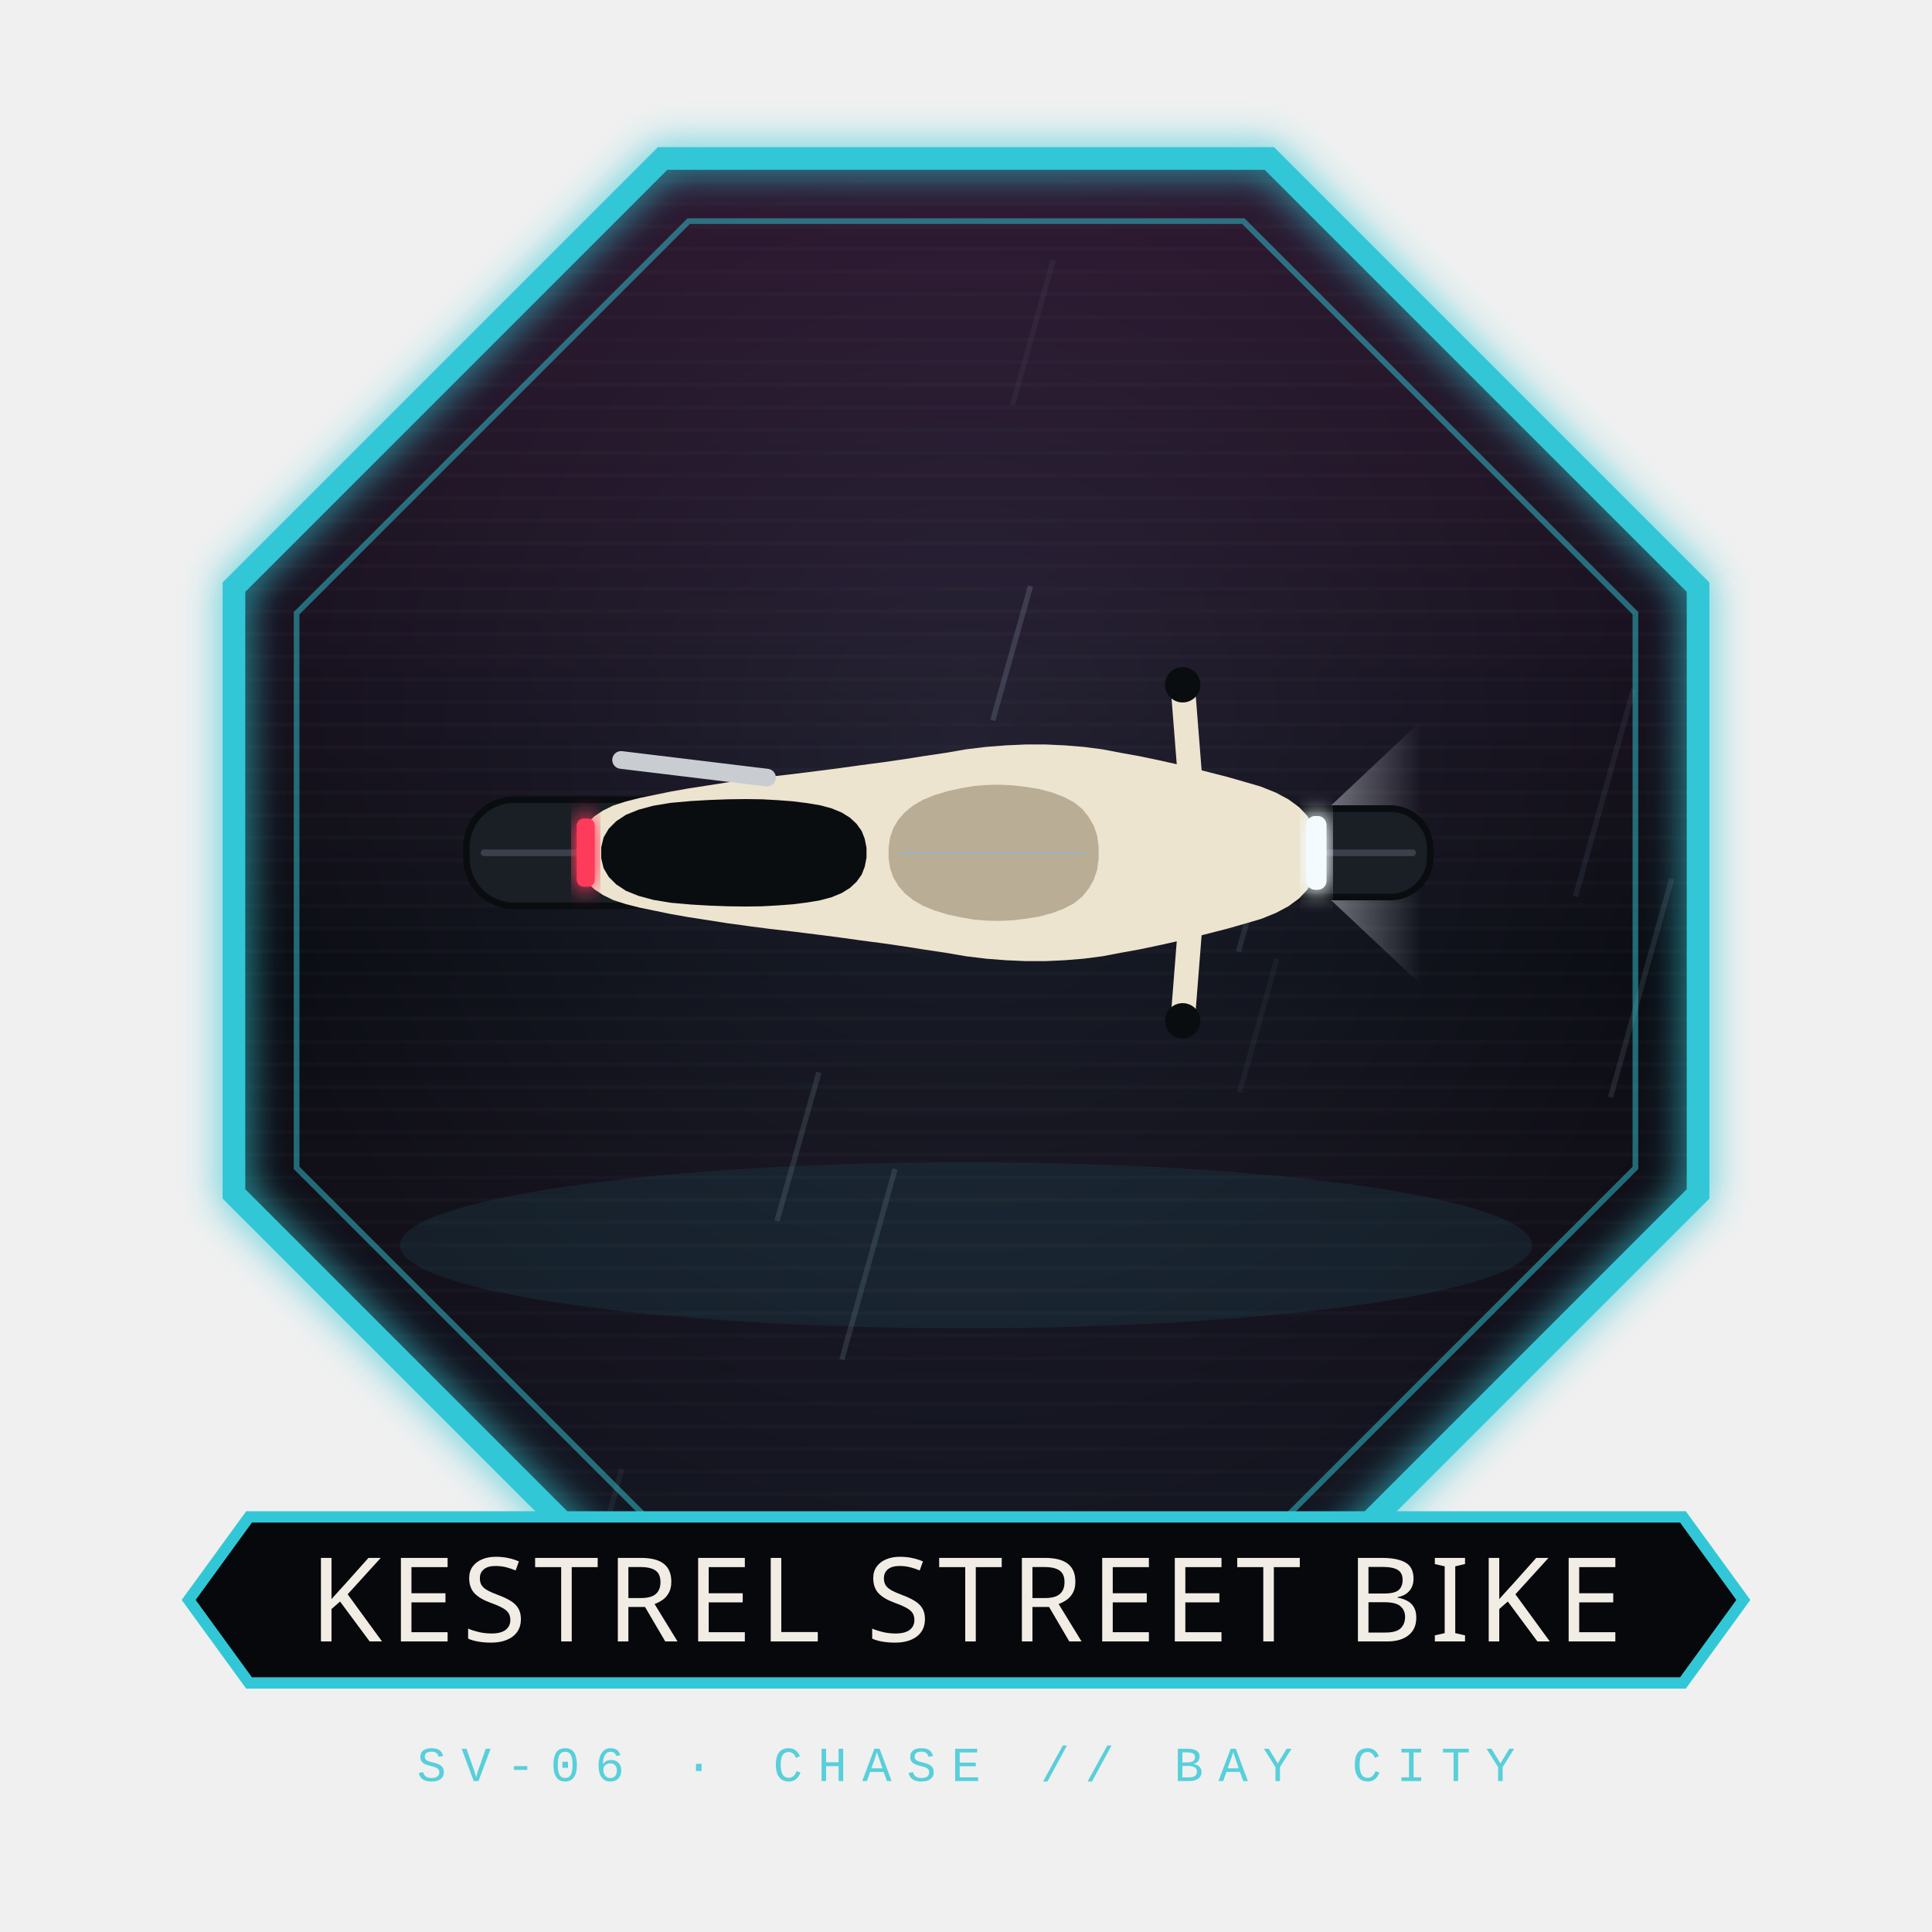
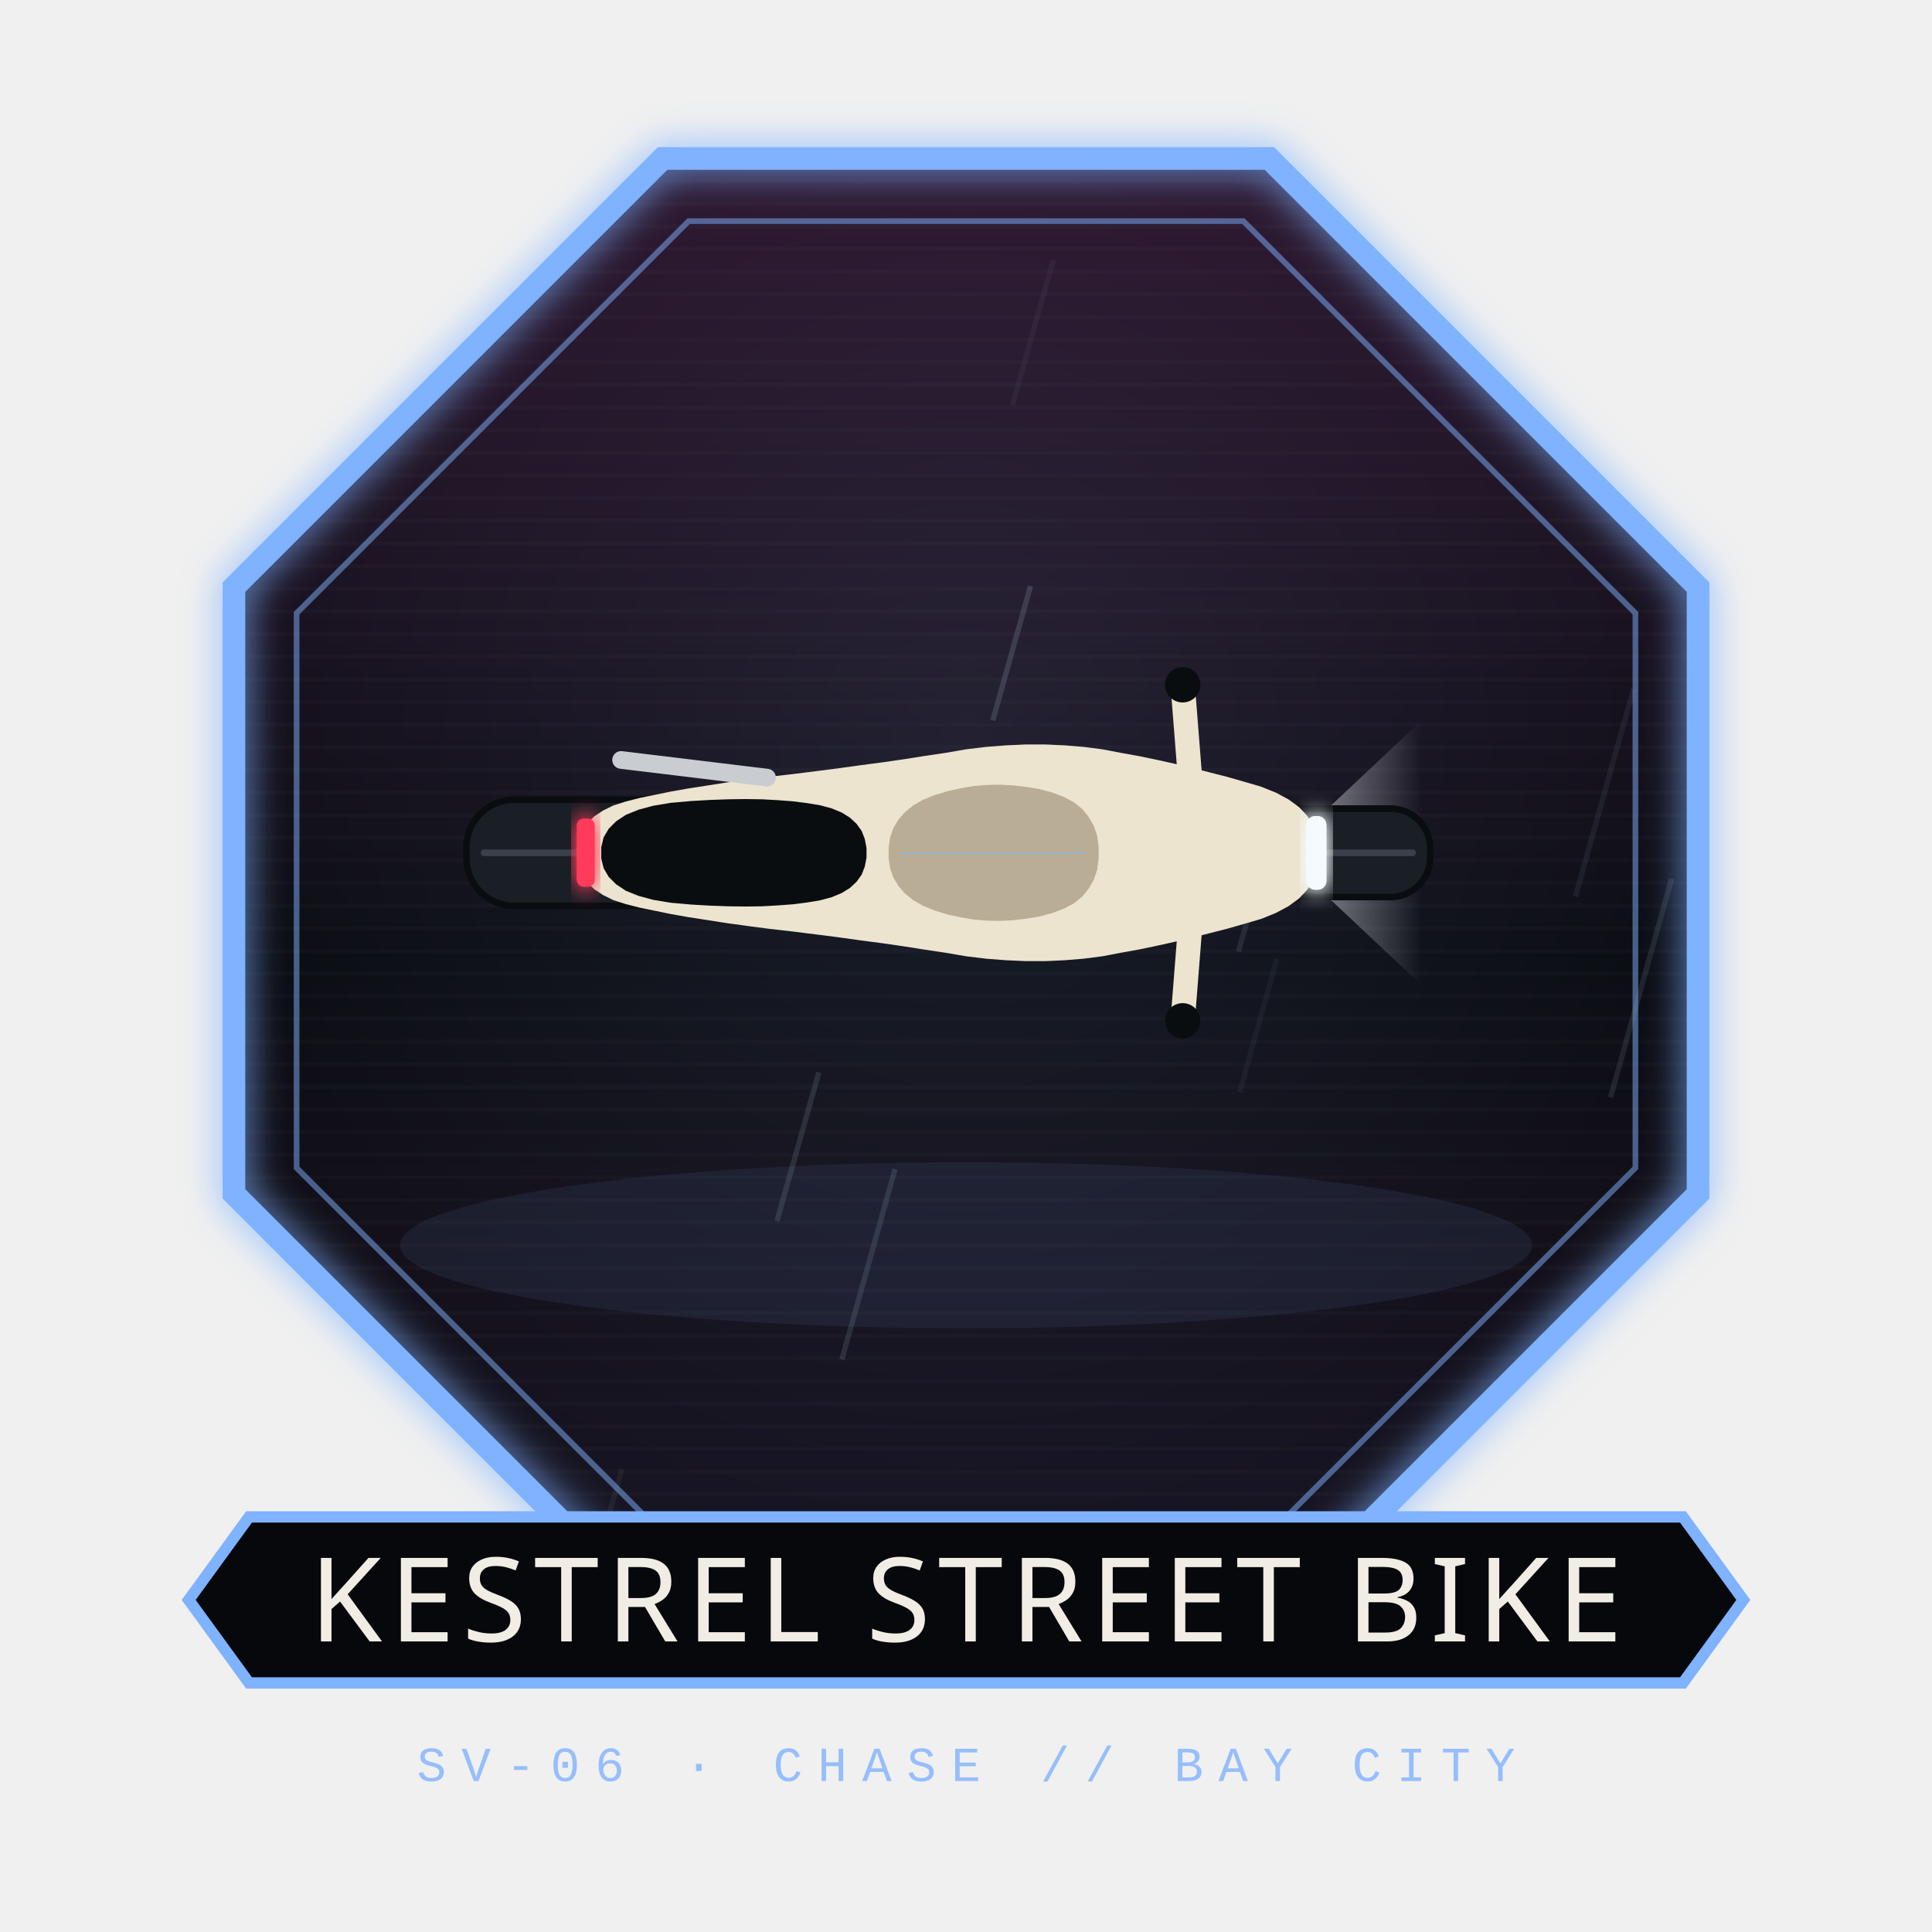
<svg xmlns="http://www.w3.org/2000/svg" viewBox="0 0 512 512" width="512" height="512">
  <defs>
    <filter id="blur">
      <feGaussianBlur stdDeviation="5" />
    </filter>
    <linearGradient id="beam" x1="0" y1="1" x2="0" y2="0">
      <stop offset="0" stop-color="#f4fbff" stop-opacity=".55" />
      <stop offset="1" stop-color="#f4fbff" stop-opacity="0" />
    </linearGradient>
    <radialGradient id="bg" cx="50%" cy="38%" r="70%">
      <stop offset="0" stop-color="#1a1f2b" />
      <stop offset=".55" stop-color="#0b0d13" />
      <stop offset="1" stop-color="#030305" />
    </radialGradient>
    <linearGradient id="haze" x1="0" y1="0" x2="0" y2="1">
      <stop offset="0" stop-color="#ff4fd8" stop-opacity=".16" />
      <stop offset=".5" stop-color="#ff4fd8" stop-opacity="0" />
-       <stop offset="1" stop-color="#32c7d6" stop-opacity=".14" />
+       <stop offset="1" stop-color="#7fb2ff" stop-opacity=".14" />
    </linearGradient>
    <filter id="glow" x="-30%" y="-30%" width="160%" height="160%">
      <feGaussianBlur stdDeviation="5" result="b" />
      <feMerge>
        <feMergeNode in="b" />
        <feMergeNode in="SourceGraphic" />
      </feMerge>
    </filter>
    <filter id="soft" x="-30%" y="-30%" width="160%" height="160%">
      <feGaussianBlur stdDeviation="2.2" result="b" />
      <feMerge>
        <feMergeNode in="b" />
        <feMergeNode in="b" />
        <feMergeNode in="SourceGraphic" />
      </feMerge>
    </filter>
    <clipPath id="clip">
      <polygon points="450.0,316.4 336.4,430.0 175.6,430.0 62.0,316.4 62.0,155.6 175.6,42.0 336.4,42.0 450.0,155.6" />
    </clipPath>
-     <style>.g{fill:#0d1018;stroke:#32c7d6;stroke-width:4.5;stroke-linejoin:round;stroke-linecap:round}.s{fill:none;stroke:#32c7d6;stroke-width:4.5;stroke-linejoin:round;stroke-linecap:round}.f{fill:#32c7d6;stroke:none}.d{fill:none;stroke:#32c7d6;stroke-width:2;opacity:.55;stroke-linecap:round}</style>
+     <style>.g{fill:#0d1018;stroke:#7fb2ff;stroke-width:4.5;stroke-linejoin:round;stroke-linecap:round}.s{fill:none;stroke:#7fb2ff;stroke-width:4.5;stroke-linejoin:round;stroke-linecap:round}.f{fill:#7fb2ff;stroke:none}.d{fill:none;stroke:#7fb2ff;stroke-width:2;opacity:.55;stroke-linecap:round}</style>
  </defs>
  <g clip-path="url(#clip)">
    <rect width="512" height="512" fill="url(#bg)" />
    <rect width="512" height="512" fill="url(#haze)" />
    <g opacity=".5">
      <line x1="0" y1="6" x2="512" y2="6" stroke="#ffffff" stroke-width="1" opacity=".035" />
      <line x1="0" y1="12" x2="512" y2="12" stroke="#ffffff" stroke-width="1" opacity=".035" />
      <line x1="0" y1="18" x2="512" y2="18" stroke="#ffffff" stroke-width="1" opacity=".035" />
      <line x1="0" y1="24" x2="512" y2="24" stroke="#ffffff" stroke-width="1" opacity=".035" />
      <line x1="0" y1="30" x2="512" y2="30" stroke="#ffffff" stroke-width="1" opacity=".035" />
      <line x1="0" y1="36" x2="512" y2="36" stroke="#ffffff" stroke-width="1" opacity=".035" />
      <line x1="0" y1="42" x2="512" y2="42" stroke="#ffffff" stroke-width="1" opacity=".035" />
      <line x1="0" y1="48" x2="512" y2="48" stroke="#ffffff" stroke-width="1" opacity=".035" />
      <line x1="0" y1="54" x2="512" y2="54" stroke="#ffffff" stroke-width="1" opacity=".035" />
      <line x1="0" y1="60" x2="512" y2="60" stroke="#ffffff" stroke-width="1" opacity=".035" />
      <line x1="0" y1="66" x2="512" y2="66" stroke="#ffffff" stroke-width="1" opacity=".035" />
      <line x1="0" y1="72" x2="512" y2="72" stroke="#ffffff" stroke-width="1" opacity=".035" />
      <line x1="0" y1="78" x2="512" y2="78" stroke="#ffffff" stroke-width="1" opacity=".035" />
      <line x1="0" y1="84" x2="512" y2="84" stroke="#ffffff" stroke-width="1" opacity=".035" />
      <line x1="0" y1="90" x2="512" y2="90" stroke="#ffffff" stroke-width="1" opacity=".035" />
      <line x1="0" y1="96" x2="512" y2="96" stroke="#ffffff" stroke-width="1" opacity=".035" />
      <line x1="0" y1="102" x2="512" y2="102" stroke="#ffffff" stroke-width="1" opacity=".035" />
      <line x1="0" y1="108" x2="512" y2="108" stroke="#ffffff" stroke-width="1" opacity=".035" />
      <line x1="0" y1="114" x2="512" y2="114" stroke="#ffffff" stroke-width="1" opacity=".035" />
      <line x1="0" y1="120" x2="512" y2="120" stroke="#ffffff" stroke-width="1" opacity=".035" />
      <line x1="0" y1="126" x2="512" y2="126" stroke="#ffffff" stroke-width="1" opacity=".035" />
      <line x1="0" y1="132" x2="512" y2="132" stroke="#ffffff" stroke-width="1" opacity=".035" />
      <line x1="0" y1="138" x2="512" y2="138" stroke="#ffffff" stroke-width="1" opacity=".035" />
      <line x1="0" y1="144" x2="512" y2="144" stroke="#ffffff" stroke-width="1" opacity=".035" />
      <line x1="0" y1="150" x2="512" y2="150" stroke="#ffffff" stroke-width="1" opacity=".035" />
      <line x1="0" y1="156" x2="512" y2="156" stroke="#ffffff" stroke-width="1" opacity=".035" />
      <line x1="0" y1="162" x2="512" y2="162" stroke="#ffffff" stroke-width="1" opacity=".035" />
      <line x1="0" y1="168" x2="512" y2="168" stroke="#ffffff" stroke-width="1" opacity=".035" />
      <line x1="0" y1="174" x2="512" y2="174" stroke="#ffffff" stroke-width="1" opacity=".035" />
      <line x1="0" y1="180" x2="512" y2="180" stroke="#ffffff" stroke-width="1" opacity=".035" />
      <line x1="0" y1="186" x2="512" y2="186" stroke="#ffffff" stroke-width="1" opacity=".035" />
      <line x1="0" y1="192" x2="512" y2="192" stroke="#ffffff" stroke-width="1" opacity=".035" />
      <line x1="0" y1="198" x2="512" y2="198" stroke="#ffffff" stroke-width="1" opacity=".035" />
      <line x1="0" y1="204" x2="512" y2="204" stroke="#ffffff" stroke-width="1" opacity=".035" />
      <line x1="0" y1="210" x2="512" y2="210" stroke="#ffffff" stroke-width="1" opacity=".035" />
      <line x1="0" y1="216" x2="512" y2="216" stroke="#ffffff" stroke-width="1" opacity=".035" />
      <line x1="0" y1="222" x2="512" y2="222" stroke="#ffffff" stroke-width="1" opacity=".035" />
      <line x1="0" y1="228" x2="512" y2="228" stroke="#ffffff" stroke-width="1" opacity=".035" />
      <line x1="0" y1="234" x2="512" y2="234" stroke="#ffffff" stroke-width="1" opacity=".035" />
      <line x1="0" y1="240" x2="512" y2="240" stroke="#ffffff" stroke-width="1" opacity=".035" />
      <line x1="0" y1="246" x2="512" y2="246" stroke="#ffffff" stroke-width="1" opacity=".035" />
      <line x1="0" y1="252" x2="512" y2="252" stroke="#ffffff" stroke-width="1" opacity=".035" />
      <line x1="0" y1="258" x2="512" y2="258" stroke="#ffffff" stroke-width="1" opacity=".035" />
      <line x1="0" y1="264" x2="512" y2="264" stroke="#ffffff" stroke-width="1" opacity=".035" />
      <line x1="0" y1="270" x2="512" y2="270" stroke="#ffffff" stroke-width="1" opacity=".035" />
      <line x1="0" y1="276" x2="512" y2="276" stroke="#ffffff" stroke-width="1" opacity=".035" />
      <line x1="0" y1="282" x2="512" y2="282" stroke="#ffffff" stroke-width="1" opacity=".035" />
      <line x1="0" y1="288" x2="512" y2="288" stroke="#ffffff" stroke-width="1" opacity=".035" />
      <line x1="0" y1="294" x2="512" y2="294" stroke="#ffffff" stroke-width="1" opacity=".035" />
      <line x1="0" y1="300" x2="512" y2="300" stroke="#ffffff" stroke-width="1" opacity=".035" />
      <line x1="0" y1="306" x2="512" y2="306" stroke="#ffffff" stroke-width="1" opacity=".035" />
      <line x1="0" y1="312" x2="512" y2="312" stroke="#ffffff" stroke-width="1" opacity=".035" />
      <line x1="0" y1="318" x2="512" y2="318" stroke="#ffffff" stroke-width="1" opacity=".035" />
      <line x1="0" y1="324" x2="512" y2="324" stroke="#ffffff" stroke-width="1" opacity=".035" />
      <line x1="0" y1="330" x2="512" y2="330" stroke="#ffffff" stroke-width="1" opacity=".035" />
      <line x1="0" y1="336" x2="512" y2="336" stroke="#ffffff" stroke-width="1" opacity=".035" />
      <line x1="0" y1="342" x2="512" y2="342" stroke="#ffffff" stroke-width="1" opacity=".035" />
      <line x1="0" y1="348" x2="512" y2="348" stroke="#ffffff" stroke-width="1" opacity=".035" />
      <line x1="0" y1="354" x2="512" y2="354" stroke="#ffffff" stroke-width="1" opacity=".035" />
      <line x1="0" y1="360" x2="512" y2="360" stroke="#ffffff" stroke-width="1" opacity=".035" />
      <line x1="0" y1="366" x2="512" y2="366" stroke="#ffffff" stroke-width="1" opacity=".035" />
      <line x1="0" y1="372" x2="512" y2="372" stroke="#ffffff" stroke-width="1" opacity=".035" />
      <line x1="0" y1="378" x2="512" y2="378" stroke="#ffffff" stroke-width="1" opacity=".035" />
      <line x1="0" y1="384" x2="512" y2="384" stroke="#ffffff" stroke-width="1" opacity=".035" />
      <line x1="0" y1="390" x2="512" y2="390" stroke="#ffffff" stroke-width="1" opacity=".035" />
      <line x1="0" y1="396" x2="512" y2="396" stroke="#ffffff" stroke-width="1" opacity=".035" />
      <line x1="0" y1="402" x2="512" y2="402" stroke="#ffffff" stroke-width="1" opacity=".035" />
      <line x1="0" y1="408" x2="512" y2="408" stroke="#ffffff" stroke-width="1" opacity=".035" />
      <line x1="0" y1="414" x2="512" y2="414" stroke="#ffffff" stroke-width="1" opacity=".035" />
      <line x1="0" y1="420" x2="512" y2="420" stroke="#ffffff" stroke-width="1" opacity=".035" />
      <line x1="0" y1="426" x2="512" y2="426" stroke="#ffffff" stroke-width="1" opacity=".035" />
      <line x1="0" y1="432" x2="512" y2="432" stroke="#ffffff" stroke-width="1" opacity=".035" />
      <line x1="0" y1="438" x2="512" y2="438" stroke="#ffffff" stroke-width="1" opacity=".035" />
      <line x1="0" y1="444" x2="512" y2="444" stroke="#ffffff" stroke-width="1" opacity=".035" />
      <line x1="0" y1="450" x2="512" y2="450" stroke="#ffffff" stroke-width="1" opacity=".035" />
      <line x1="0" y1="456" x2="512" y2="456" stroke="#ffffff" stroke-width="1" opacity=".035" />
      <line x1="0" y1="462" x2="512" y2="462" stroke="#ffffff" stroke-width="1" opacity=".035" />
      <line x1="0" y1="468" x2="512" y2="468" stroke="#ffffff" stroke-width="1" opacity=".035" />
      <line x1="0" y1="474" x2="512" y2="474" stroke="#ffffff" stroke-width="1" opacity=".035" />
      <line x1="0" y1="480" x2="512" y2="480" stroke="#ffffff" stroke-width="1" opacity=".035" />
      <line x1="0" y1="486" x2="512" y2="486" stroke="#ffffff" stroke-width="1" opacity=".035" />
      <line x1="0" y1="492" x2="512" y2="492" stroke="#ffffff" stroke-width="1" opacity=".035" />
      <line x1="0" y1="498" x2="512" y2="498" stroke="#ffffff" stroke-width="1" opacity=".035" />
      <line x1="0" y1="504" x2="512" y2="504" stroke="#ffffff" stroke-width="1" opacity=".035" />
      <line x1="0" y1="510" x2="512" y2="510" stroke="#ffffff" stroke-width="1" opacity=".035" />
    </g>
    <line x1="86.0" y1="50.9" x2="69.7" y2="109.3" stroke="#9fb6c8" stroke-width="1.4" opacity="0.18" />
    <line x1="13.8" y1="418.4" x2="-2.5" y2="476.5" stroke="#9fb6c8" stroke-width="1.4" opacity="0.13" />
    <line x1="279.1" y1="68.9" x2="268.3" y2="107.4" stroke="#9fb6c8" stroke-width="1.4" opacity="0.06" />
    <line x1="413.6" y1="505.2" x2="404.3" y2="538.4" stroke="#9fb6c8" stroke-width="1.4" opacity="0.21" />
    <line x1="475.4" y1="413.5" x2="458.8" y2="472.9" stroke="#9fb6c8" stroke-width="1.4" opacity="0.05" />
    <line x1="495.4" y1="343.1" x2="479.7" y2="399.1" stroke="#9fb6c8" stroke-width="1.4" opacity="0.08" />
    <line x1="318.4" y1="-22.7" x2="306.5" y2="19.9" stroke="#9fb6c8" stroke-width="1.4" opacity="0.12" />
    <line x1="164.8" y1="389.3" x2="149.3" y2="444.6" stroke="#9fb6c8" stroke-width="1.4" opacity="0.08" />
    <line x1="68.1" y1="104.4" x2="59.2" y2="136.1" stroke="#9fb6c8" stroke-width="1.4" opacity="0.06" />
    <line x1="12.9" y1="154.3" x2="0.4" y2="199.2" stroke="#9fb6c8" stroke-width="1.4" opacity="0.08" />
    <line x1="117.2" y1="460.7" x2="105.7" y2="501.6" stroke="#9fb6c8" stroke-width="1.4" opacity="0.19" />
    <line x1="432.9" y1="182.6" x2="417.5" y2="237.6" stroke="#9fb6c8" stroke-width="1.4" opacity="0.09" />
    <line x1="48.1" y1="-35.8" x2="40.9" y2="-10.0" stroke="#9fb6c8" stroke-width="1.4" opacity="0.21" />
    <line x1="338.9" y1="214.3" x2="328.2" y2="252.2" stroke="#9fb6c8" stroke-width="1.4" opacity="0.13" />
    <line x1="62.7" y1="-12.5" x2="50.5" y2="31.1" stroke="#9fb6c8" stroke-width="1.4" opacity="0.06" />
    <line x1="443.0" y1="232.9" x2="426.8" y2="290.8" stroke="#9fb6c8" stroke-width="1.4" opacity="0.13" />
    <line x1="217.0" y1="284.2" x2="205.9" y2="323.6" stroke="#9fb6c8" stroke-width="1.4" opacity="0.16" />
    <line x1="237.2" y1="309.8" x2="223.1" y2="360.3" stroke="#9fb6c8" stroke-width="1.4" opacity="0.16" />
    <line x1="514.8" y1="137.3" x2="503.4" y2="177.9" stroke="#9fb6c8" stroke-width="1.4" opacity="0.21" />
    <line x1="8.8" y1="371.1" x2="-1.8" y2="408.8" stroke="#9fb6c8" stroke-width="1.4" opacity="0.06" />
    <line x1="332.3" y1="511.1" x2="322.3" y2="546.7" stroke="#9fb6c8" stroke-width="1.4" opacity="0.20" />
    <line x1="539.9" y1="72.2" x2="530.1" y2="107.3" stroke="#9fb6c8" stroke-width="1.4" opacity="0.11" />
    <line x1="548.6" y1="194.1" x2="540.3" y2="224.0" stroke="#9fb6c8" stroke-width="1.4" opacity="0.15" />
    <line x1="139.0" y1="496.4" x2="131.3" y2="524.0" stroke="#9fb6c8" stroke-width="1.4" opacity="0.11" />
    <line x1="-35.3" y1="162.3" x2="-52.1" y2="222.1" stroke="#9fb6c8" stroke-width="1.4" opacity="0.11" />
    <line x1="273.1" y1="155.3" x2="263.1" y2="190.9" stroke="#9fb6c8" stroke-width="1.4" opacity="0.20" />
    <line x1="416.1" y1="518.8" x2="407.7" y2="548.8" stroke="#9fb6c8" stroke-width="1.4" opacity="0.22" />
    <line x1="520.5" y1="174.1" x2="506.1" y2="225.7" stroke="#9fb6c8" stroke-width="1.4" opacity="0.19" />
    <line x1="244.5" y1="-25.8" x2="237.6" y2="-1.0" stroke="#9fb6c8" stroke-width="1.4" opacity="0.12" />
    <line x1="32.3" y1="-32.8" x2="26.7" y2="-12.7" stroke="#9fb6c8" stroke-width="1.4" opacity="0.19" />
    <line x1="118.4" y1="390.6" x2="111.0" y2="417.1" stroke="#9fb6c8" stroke-width="1.4" opacity="0.18" />
    <line x1="403.4" y1="373.9" x2="398.1" y2="392.8" stroke="#9fb6c8" stroke-width="1.4" opacity="0.09" />
    <line x1="509.5" y1="208.8" x2="494.6" y2="262.1" stroke="#9fb6c8" stroke-width="1.4" opacity="0.08" />
    <line x1="338.4" y1="254.1" x2="328.5" y2="289.5" stroke="#9fb6c8" stroke-width="1.4" opacity="0.06" />
-     <ellipse cx="256" cy="330" rx="150" ry="22" fill="#32c7d6" opacity=".08" />
+     <ellipse cx="256" cy="330" rx="150" ry="22" fill="#7fb2ff" opacity=".08" />
  </g>
-   <polygon points="450.0,316.4 336.4,430.0 175.6,430.0 62.0,316.4 62.0,155.6 175.6,42.0 336.4,42.0 450.0,155.6" fill="none" stroke="#32c7d6" stroke-width="6" filter="url(#glow)" />
-   <polygon points="433.4,309.5 329.5,413.4 182.5,413.4 78.6,309.5 78.6,162.5 182.5,58.6 329.5,58.6 433.4,162.5" fill="none" stroke="#32c7d6" stroke-width="1.5" opacity=".5" />
+   <polygon points="450.0,316.4 336.4,430.0 175.6,430.0 62.0,316.4 62.0,155.6 175.6,42.0 336.4,42.0 450.0,155.6" fill="none" stroke="#7fb2ff" stroke-width="6" filter="url(#glow)" />
+   <polygon points="433.4,309.5 329.5,413.4 182.5,413.4 78.6,309.5 78.6,162.5 182.5,58.6 329.5,58.6 433.4,162.5" fill="none" stroke="#7fb2ff" stroke-width="1.5" opacity=".5" />
  <g transform="translate(256 226) scale(1.0)">
    <g transform="rotate(90) scale(0.5859) translate(-128.0 -256.0)">
      <path d="M111.4,96.0 L144.6,96.0 L128.0,49.9 L68.1,49.9 Z" fill="url(#beam)" opacity=".8" />
      <path d="M111.4,96.0 L144.6,96.0 L187.9,49.9 L128.0,49.9 Z" fill="url(#beam)" opacity=".8" />
      <rect x="108.0" y="46.0" width="40.0" height="112.0" rx="18.0" fill="#1a1f26" stroke="#0a0d10" stroke-width="3" />
      <line x1="128.0" y1="54.0" x2="128.0" y2="150.0" stroke="#3a414b" stroke-width="3.0" stroke-linecap="round" />
      <rect x="104.0" y="362.0" width="48.0" height="120.0" rx="21.6" fill="#1a1f26" stroke="#0a0d10" stroke-width="3" />
      <line x1="128.0" y1="370.0" x2="128.0" y2="474.0" stroke="#3a414b" stroke-width="3.0" stroke-linecap="round" />
      <path d="M157.9,122.5 L160.1,130.0 L162.3,137.7 L164.3,145.5 L166.3,153.3 L168.2,161.3 L170.0,169.4 L171.7,177.6 L173.2,185.9 L174.8,194.3 L175.9,202.8 L176.6,211.4 L177.0,220.1 L177.0,228.9 L176.6,237.9 L175.9,246.9 L174.8,256.0 L173.2,265.3 L171.8,274.7 L170.3,284.2 L168.9,293.9 L167.6,303.8 L166.2,313.8 L164.9,324.0 L163.6,334.4 L162.4,344.9 L161.1,354.8 L159.8,364.3 L158.4,373.2 L157.1,381.6 L155.7,389.5 L154.2,396.8 L152.8,403.6 L151.2,409.9 L149.4,415.5 L147.1,420.2 L144.5,424.1 L141.5,427.3 L138.1,429.6 L134.4,431.2 L130.2,432.0 L125.8,432.0 L121.6,431.2 L117.9,429.6 L114.5,427.3 L111.5,424.1 L108.9,420.2 L106.6,415.5 L104.8,409.9 L103.2,403.6 L101.8,396.8 L100.3,389.5 L98.9,381.6 L97.6,373.2 L96.2,364.3 L94.9,354.8 L93.6,344.9 L92.4,334.4 L91.1,324.0 L89.8,313.8 L88.4,303.8 L87.1,293.9 L85.7,284.2 L84.2,274.7 L82.8,265.3 L81.2,256.0 L80.1,246.9 L79.4,237.9 L79.0,228.9 L79.0,220.1 L79.4,211.4 L80.1,202.8 L81.2,194.3 L82.8,185.9 L84.3,177.6 L86.0,169.4 L87.8,161.3 L89.7,153.3 L91.7,145.5 L93.7,137.7 L95.9,130.0 L98.1,122.5 L100.8,115.8 L103.8,110.2 L107.3,105.4 L111.2,101.7 L115.5,98.8 L120.2,96.9 L125.2,96.0 L130.8,96.0 L135.8,96.9 L140.5,98.8 L144.8,101.7 L148.7,105.4 L152.2,110.2 L155.2,115.8 Z" fill="#ece4cf" />
      <line x1="52.0" y1="158.0" x2="128.0" y2="152.0" stroke="#ece4cf" stroke-width="11.0" stroke-linecap="round" />
      <line x1="204.0" y1="158.0" x2="128.0" y2="152.0" stroke="#ece4cf" stroke-width="11.0" stroke-linecap="round" />
      <path d="M155.2,216.8 L156.8,222.7 L157.8,228.7 L158.5,234.6 L158.8,240.5 L158.7,246.5 L158.2,252.4 L157.2,258.3 L155.9,264.3 L154.1,270.2 L152.0,275.4 L149.4,279.9 L146.4,283.6 L143.1,286.5 L139.3,288.8 L135.1,290.3 L130.5,291.0 L125.5,291.0 L120.9,290.3 L116.7,288.8 L112.9,286.5 L109.6,283.6 L106.6,279.9 L104.0,275.4 L101.9,270.2 L100.1,264.3 L98.8,258.3 L97.8,252.4 L97.3,246.5 L97.2,240.5 L97.5,234.6 L98.2,228.7 L99.2,222.7 L100.8,216.8 L102.8,211.6 L105.2,207.1 L108.2,203.4 L111.8,200.5 L115.8,198.2 L120.2,196.7 L125.2,196.0 L130.8,196.0 L135.8,196.7 L140.2,198.2 L144.2,200.5 L147.8,203.4 L150.8,207.1 L153.2,211.6 Z" fill="#b9ae95" />
      <path d="M149.5,322.0 L150.5,328.0 L151.3,334.4 L151.8,341.1 L152.2,348.2 L152.3,355.8 L152.2,363.6 L151.9,371.9 L151.4,380.5 L150.6,389.5 L149.3,397.4 L147.5,404.1 L145.2,409.8 L142.3,414.2 L138.9,417.6 L135.0,419.9 L130.5,421.0 L125.5,421.0 L121.0,419.9 L117.1,417.6 L113.7,414.2 L110.8,409.8 L108.5,404.1 L106.7,397.4 L105.4,389.5 L104.6,380.5 L104.1,371.9 L103.8,363.6 L103.7,355.8 L103.8,348.2 L104.2,341.1 L104.7,334.4 L105.5,328.0 L106.5,322.0 L107.9,316.8 L109.8,312.2 L112.1,308.5 L114.9,305.5 L118.1,303.2 L121.7,301.8 L125.8,301.0 L130.2,301.0 L134.3,301.8 L137.9,303.2 L141.1,305.5 L143.9,308.5 L146.2,312.2 L148.1,316.8 Z" fill="#0a0d10" />
      <circle cx="52.0" cy="158.0" r="8.0" fill="#0a0d10" />
      <circle cx="204.0" cy="158.0" r="8.0" fill="#0a0d10" />
      <line x1="128.0" y1="206.0" x2="128.0" y2="282.0" stroke="#7fb2ff" stroke-width="8.0" stroke-linecap="round" filter="url(#glow)" />
      <line x1="94.0" y1="346.0" x2="86.0" y2="412.0" stroke="#c9cdd2" stroke-width="8.0" stroke-linecap="round" />
      <rect x="111.4" y="93.0" width="33.3" height="9.0" rx="4.0" fill="#f4fbff" filter="url(#glow)" />
      <rect x="111.4" y="93.0" width="33.3" height="9.0" rx="4.0" fill="#f4fbff" filter="url(#glow)" />
      <rect x="112.6" y="424.0" width="30.7" height="8.0" rx="3.0" fill="#ff3b5c" filter="url(#glow)" />
      <rect x="112.6" y="424.0" width="30.7" height="8.0" rx="3.0" fill="#ff3b5c" filter="url(#glow)" />
    </g>
  </g>
  <g>
-     <path d="M66,402 L446,402 L462,424 L446,446 L66,446 L50,424 Z" fill="#07080c" stroke="#32c7d6" stroke-width="3" />
+     <path d="M66,402 L446,402 L462,424 L446,446 L66,446 L50,424 Z" fill="#07080c" stroke="#7fb2ff" stroke-width="3" />
    <text x="256" y="435" text-anchor="middle" font-family="Bebas Neue, Oswald, Impact, 'Arial Narrow', sans-serif" font-size="31" letter-spacing="2" fill="#f1ede4" textLength="370" lengthAdjust="spacingAndGlyphs">KESTREL STREET BIKE</text>
  </g>
-   <text x="256" y="472" text-anchor="middle" font-family="Courier New, monospace" font-size="13" letter-spacing="4" fill="#32c7d6" opacity=".8">SV-06 · CHASE // BAY CITY</text>
+   <text x="256" y="472" text-anchor="middle" font-family="Courier New, monospace" font-size="13" letter-spacing="4" fill="#7fb2ff" opacity=".8">SV-06 · CHASE // BAY CITY</text>
</svg>
